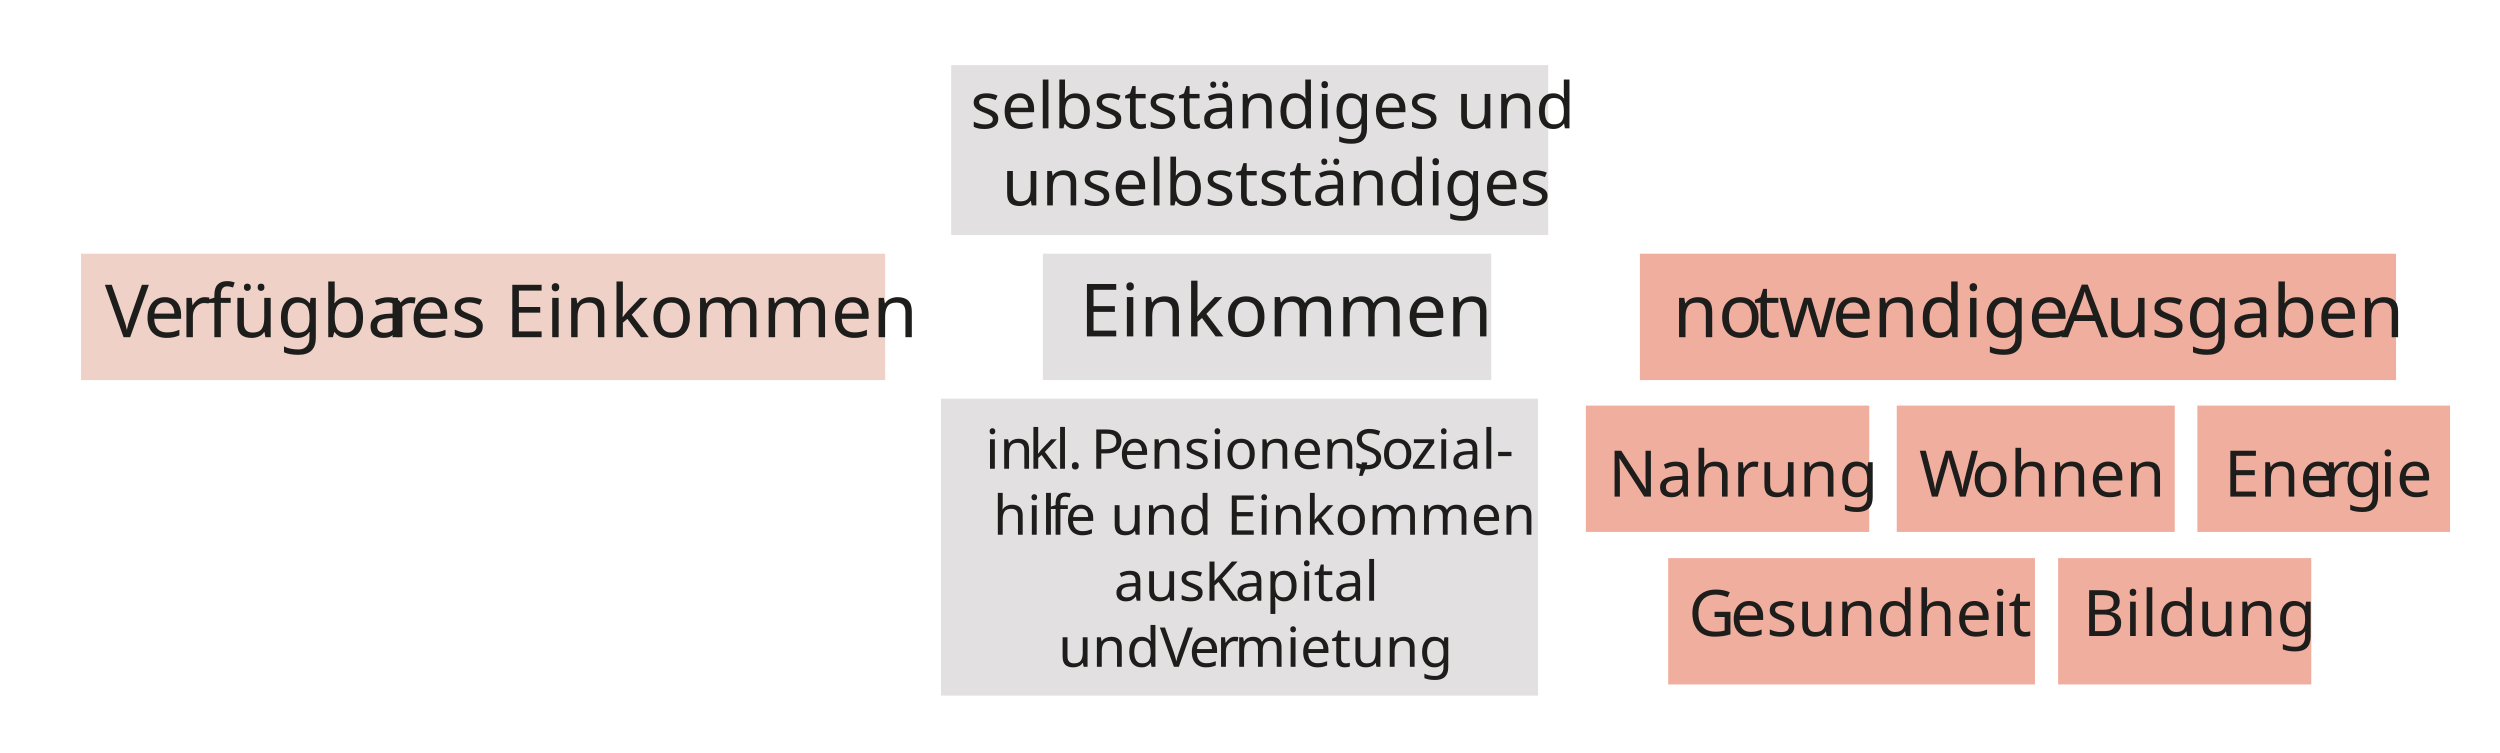
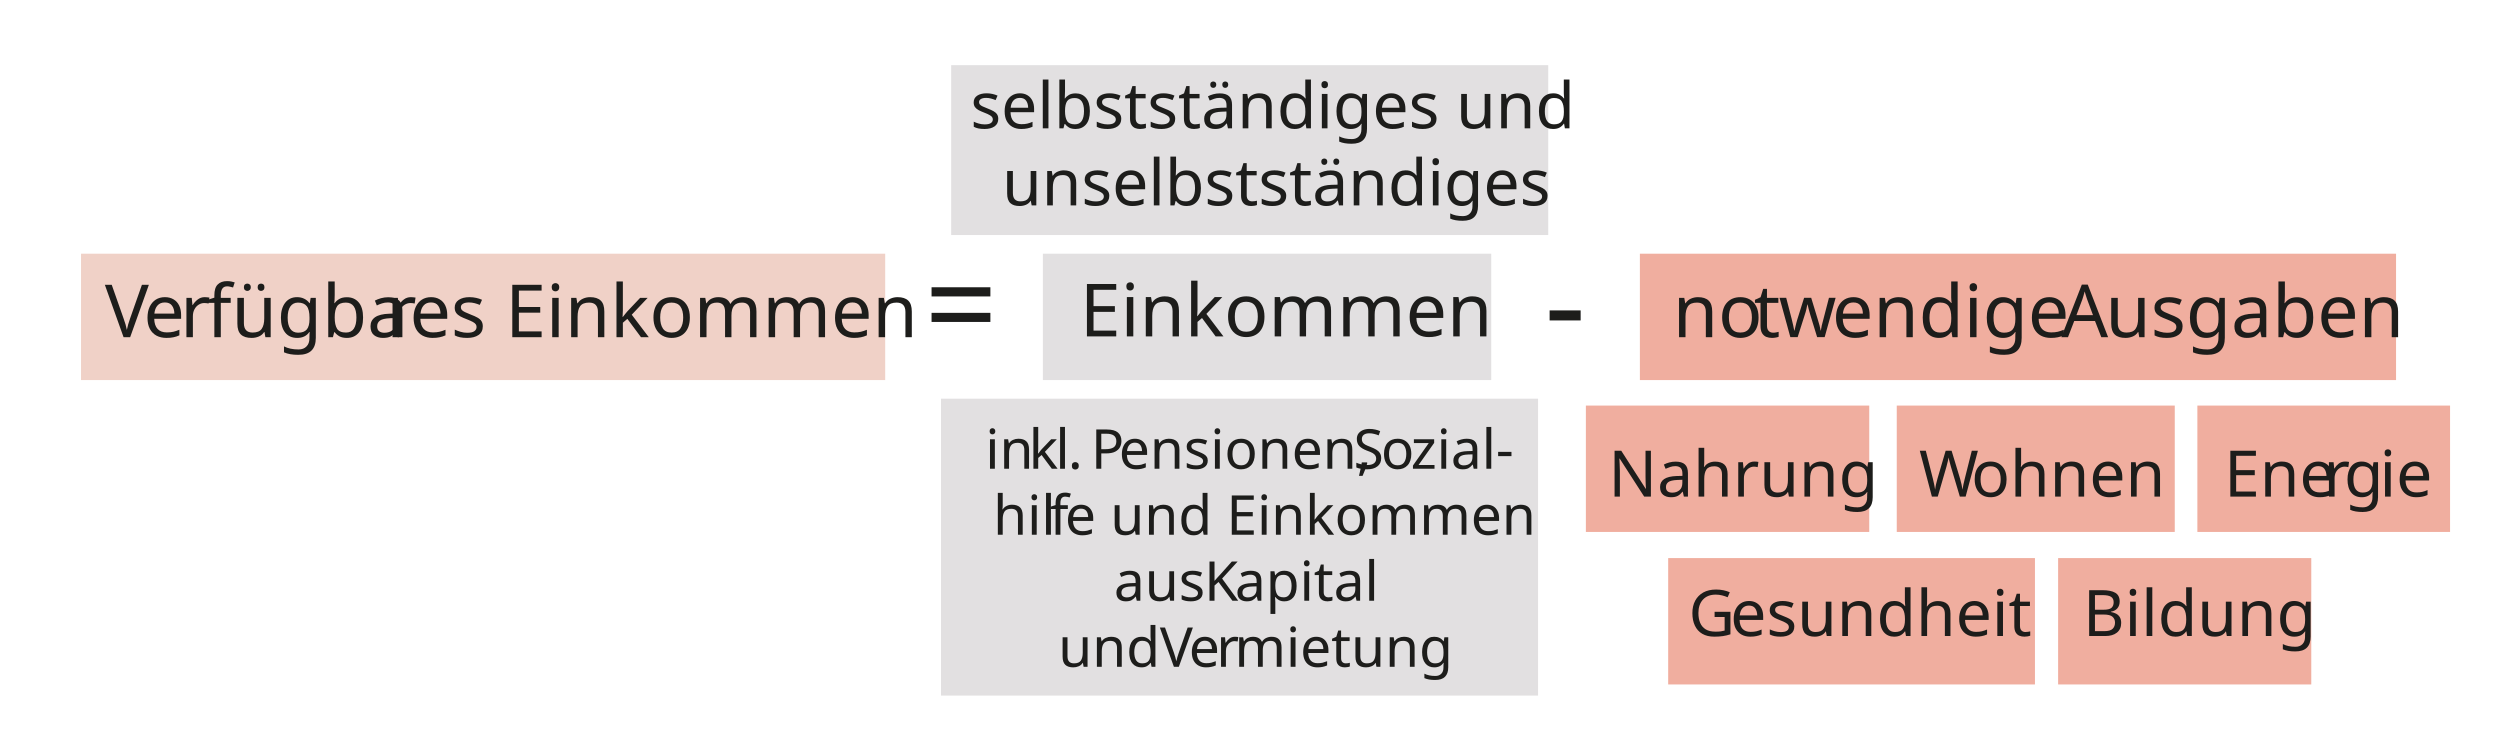
<svg xmlns="http://www.w3.org/2000/svg" id="Ebene_1" viewBox="0 0 545.22 164.15">
  <defs>
    <style>
      .rd-cls-1 {
        letter-spacing: 0em;
      }

      .rd-cls-2 {
        clip-path: url(#clippath-6);
      }

      .rd-cls-3 {
        clip-path: url(#clippath-4);
      }

      .rd-cls-4 {
        letter-spacing: 0em;
      }

      .rd-cls-5 {
        letter-spacing: .03em;
      }

      .rd-cls-6 {
        fill: none;
      }

      .rd-cls-7 {
        clip-path: url(#clippath-1);
      }

      .rd-cls-8 {
        letter-spacing: 0em;
      }

      .rd-cls-9 {
        letter-spacing: 0em;
      }

      .rd-cls-10 {
        clip-path: url(#clippath-5);
      }

      .rd-cls-11 {
        letter-spacing: 0em;
      }

      .rd-cls-12 {
        font-size: 16px;
      }

-       
- 
      .rd-cls-12, .rd-cls-13, .rd-cls-14, .rd-cls-15 {
        fill: #1d1d1b;
        font-family: 'MyriadPro-Regular', 'Myriad Pro', sans-serif;
      }

-       .rd-cls-15 {
-         fill:rgb(255, 255, 255);
-         font-family: 'MyriadPro-Regular', 'Myriad Pro', sans-serif;
+       
      }


      .rd-cls-16 {
        letter-spacing: 0em;
      }

      .rd-cls-17 {
        clip-path: url(#clippath-3);
      }

      .rd-cls-18 {
        letter-spacing: .02em;
      }

      .rd-cls-19 {
        letter-spacing: 0em;
      }

      .rd-cls-20 {
        fill: #e2e0e1;
      }

      .rd-cls-21 {
        letter-spacing: -.01em;
      }

      .rd-cls-13 {
        font-size: 12px;
      }

      .rd-cls-22 {
        letter-spacing: 0em;
      }

      .rd-cls-23 {
        letter-spacing: 0em;
      }

      .rd-cls-24 {
        fill: #f0ae9f;
      }

      .rd-cls-25 {
        letter-spacing: -.03em;
      }

      .rd-cls-14 {
        font-size: 14px;
      }

      .rd-cls-26 {
        letter-spacing: 0em;
      }

      .rd-cls-27 {
        letter-spacing: 0em;
      }

      

      .rd-cls-29 {
        letter-spacing: -.01em;
      }

      .rd-cls-30 {
        clip-path: url(#clippath-2);
      }

      .rd-cls-15 {
        font-size: 28px;
      }

      .rd-cls-31 {
        letter-spacing: -.03em;
      }

      .rd-cls-32 {
        letter-spacing: 0em;
      }

      .rd-cls-33 {
        clip-path: url(#clippath);
      }

      .rd-cls-34 {
        fill: #f0d1c7;
        
      }

      .rd-cls-35 {
        letter-spacing: -.02em;
      }

      .rd-cls-36 {
        letter-spacing: -.03em;
      }
    </style>
    <clipPath id="rd-clippath">
      <rect class="rd-cls-6" width="545.22" height="164.15" />
    </clipPath>
    <clipPath id="rd-clippath-1">
      <rect class="rd-cls-6" width="545.22" height="164.15" />
    </clipPath>
    <clipPath id="rd-clippath-2">
      <rect class="rd-cls-6" x="17.67" y="55.33" width="175.38" height="27.56" />
    </clipPath>
    <clipPath id="rd-clippath-3">
      <rect class="rd-cls-6" x="17.67" y="55.33" width="175.38" height="27.56" />
    </clipPath>
    <clipPath id="rd-clippath-4">
      <rect class="rd-cls-6" x="227.44" y="55.33" width="97.78" height="27.56" />
    </clipPath>
    <clipPath id="rd-clippath-5">
      <rect class="rd-cls-6" x="207.44" y="14.21" width="130.21" height="37.05" />
    </clipPath>
    <clipPath id="rd-clippath-6">
      <rect class="rd-cls-6" x="205.22" y="86.95" width="130.21" height="64.75" />
    </clipPath>
  </defs>
  <g class="rd-cls-33">
    <g class="rd-cls-7">
      <g class="rd-cls-34">
        <g class="rd-cls-30">
          <rect class="rd-cls-25" x="17.67" y="55.33" width="175.38" height="27.56" />
        </g>
      </g>
      <g class="rd-cls-28">
        <g class="rd-cls-3">
          <rect class="rd-cls-20" x="227.44" y="55.33" width="97.78" height="27.56" />
        </g>
      </g>
      <g class="rd-cls-28 income-info">
        <g class="rd-cls-10">
          <rect class="rd-cls-20" x="207.44" y="14.21" width="130.21" height="37.05" />
          <text class="rd-cls-14" transform="translate(211.63 27.99)">
            <tspan x="0" y="0">selbstständiges und </tspan>
          </text>
          <text class="rd-cls-14" transform="translate(218.54 44.79)">
            <tspan x="0" y="0">unselbstständiges</tspan>
          </text>
        </g>
      </g>
      <g class="rd-cls-28 income-info">
        <g class="rd-cls-2">
          <rect class="rd-cls-20" x="205.22" y="86.95" width="130.21" height="64.75" />
          <text class="rd-cls-13" transform="translate(214.89 102.23)">
            <tspan x="0" y="0">in</tspan>
            <tspan class="rd-cls-18" x="9.47" y="0">k</tspan>
            <tspan class="rd-cls-23" x="15.29" y="0">l</tspan>
            <tspan x="18.01" y="0">. </tspan>
            <tspan class="rd-cls-35" x="23.04" y="0">P</tspan>
            <tspan x="29.12" y="0">ensionen, </tspan>
            <tspan class="rd-cls-19" x="80.3" y="0">S</tspan>
            <tspan class="rd-cls-27" x="86.29" y="0">o</tspan>
            <tspan class="rd-cls-1" x="92.79" y="0">zial-</tspan>
          </text>
          <text class="rd-cls-13" transform="translate(216.6 116.62)">
            <tspan x="0" y="0">hil</tspan>
            <tspan class="rd-cls-21" x="12.3" y="0">f</tspan>
            <tspan x="15.66" y="0">e und Einkommen </tspan>
          </text>
          <text class="rd-cls-13" transform="translate(242.93 131.02)">
            <tspan x="0" y="0">aus </tspan>
            <tspan class="rd-cls-18" x="19.69" y="0">K</tspan>
            <tspan class="rd-cls-22" x="26.39" y="0">apital </tspan>
          </text>
          <text class="rd-cls-13" transform="translate(230.79 145.42)">
            <tspan x="0" y="0">und</tspan>
            <tspan class="rd-cls-25" x="20.04" y="0"> </tspan>
            <tspan class="rd-cls-36" x="22.16" y="0">V</tspan>
            <tspan class="rd-cls-22" x="28.48" y="0">e</tspan>
            <tspan class="rd-cls-16" x="34.49" y="0">r</tspan>
            <tspan x="38.45" y="0">mietung</tspan>
          </text>
        </g>
      </g>
    </g>
    <rect class="rd-cls-24" x="357.64" y="55.33" width="164.91" height="27.56" />
    <text class="rd-cls-12" transform="translate(235.5 73.36)">
      <tspan x="0" y="0">Einkommen</tspan>
    </text>
    <text class="rd-cls-12" transform="translate(22.87 73.54)">
      <tspan class="rd-cls-36" x="0" y="0">V</tspan>
      <tspan x="8.42" y="0">e</tspan>
      <tspan class="rd-cls-5" x="16.43" y="0">r</tspan>
      <tspan x="22.13" y="0">fügba</tspan>
      <tspan class="rd-cls-11" x="61.38" y="0">r</tspan>
      <tspan x="66.46" y="0">es Einkommen</tspan>
    </text>
    <text class="rd-cls-15" transform="translate(201.6 76.29)">
      <tspan x="0" y="0">=</tspan>
    </text>
    <text class="rd-cls-15" transform="translate(336.83 76.29)">
      <tspan x="0" y="0">-</tspan>
    </text>
    <text class="rd-cls-12" transform="translate(364.82 73.54)">
      <tspan x="0" y="0">no</tspan>
      <tspan class="rd-cls-26" x="17.66" y="0">t</tspan>
      <tspan class="rd-cls-4" x="23.1" y="0">w</tspan>
      <tspan x="34.72" y="0">endige </tspan>
      <tspan class="rd-cls-29" x="84.73" y="0">A</tspan>
      <tspan x="94.35" y="0">usgaben</tspan>
    </text>
    <g class="expenditure-info">
      <rect class="rd-cls-24" x="345.86" y="88.45" width="61.8" height="27.56" />
      <text class="rd-cls-14" transform="translate(350.76 108.3)">
        <tspan x="0" y="0">Nahrung</tspan>
      </text>
      <rect class="rd-cls-24" x="413.66" y="88.45" width="60.63" height="27.56" />
      <text class="rd-cls-14" transform="translate(418.51 108.3)">
        <tspan class="rd-cls-31" x="0" y="0">W</tspan>
        <tspan x="11.38" y="0">ohnen</tspan>
      </text>
      <rect class="rd-cls-24" x="479.22" y="88.45" width="55.11" height="27.56" />
      <text class="rd-cls-14" transform="translate(485.05 108.3)">
        <tspan x="0" y="0">Ene</tspan>
        <tspan class="rd-cls-9" x="21.67" y="0">r</tspan>
        <tspan class="rd-cls-8" x="26.15" y="0">g</tspan>
        <tspan x="33.91" y="0">ie</tspan>
      </text>
      <rect class="rd-cls-24" x="448.85" y="121.71" width="55.21" height="27.56" />
      <text class="rd-cls-14" transform="translate(454.26 138.71)">
        <tspan x="0" y="0">Bildung</tspan>
      </text>
      <rect class="rd-cls-24" x="363.81" y="121.71" width="79.99" height="27.56" />
      <text class="rd-cls-14" transform="translate(368.23 138.71)">
        <tspan class="rd-cls-32" x="0" y="0">G</tspan>
        <tspan x="9.11" y="0">esundheit</tspan>
      </text>
    </g>
  </g>
</svg>
